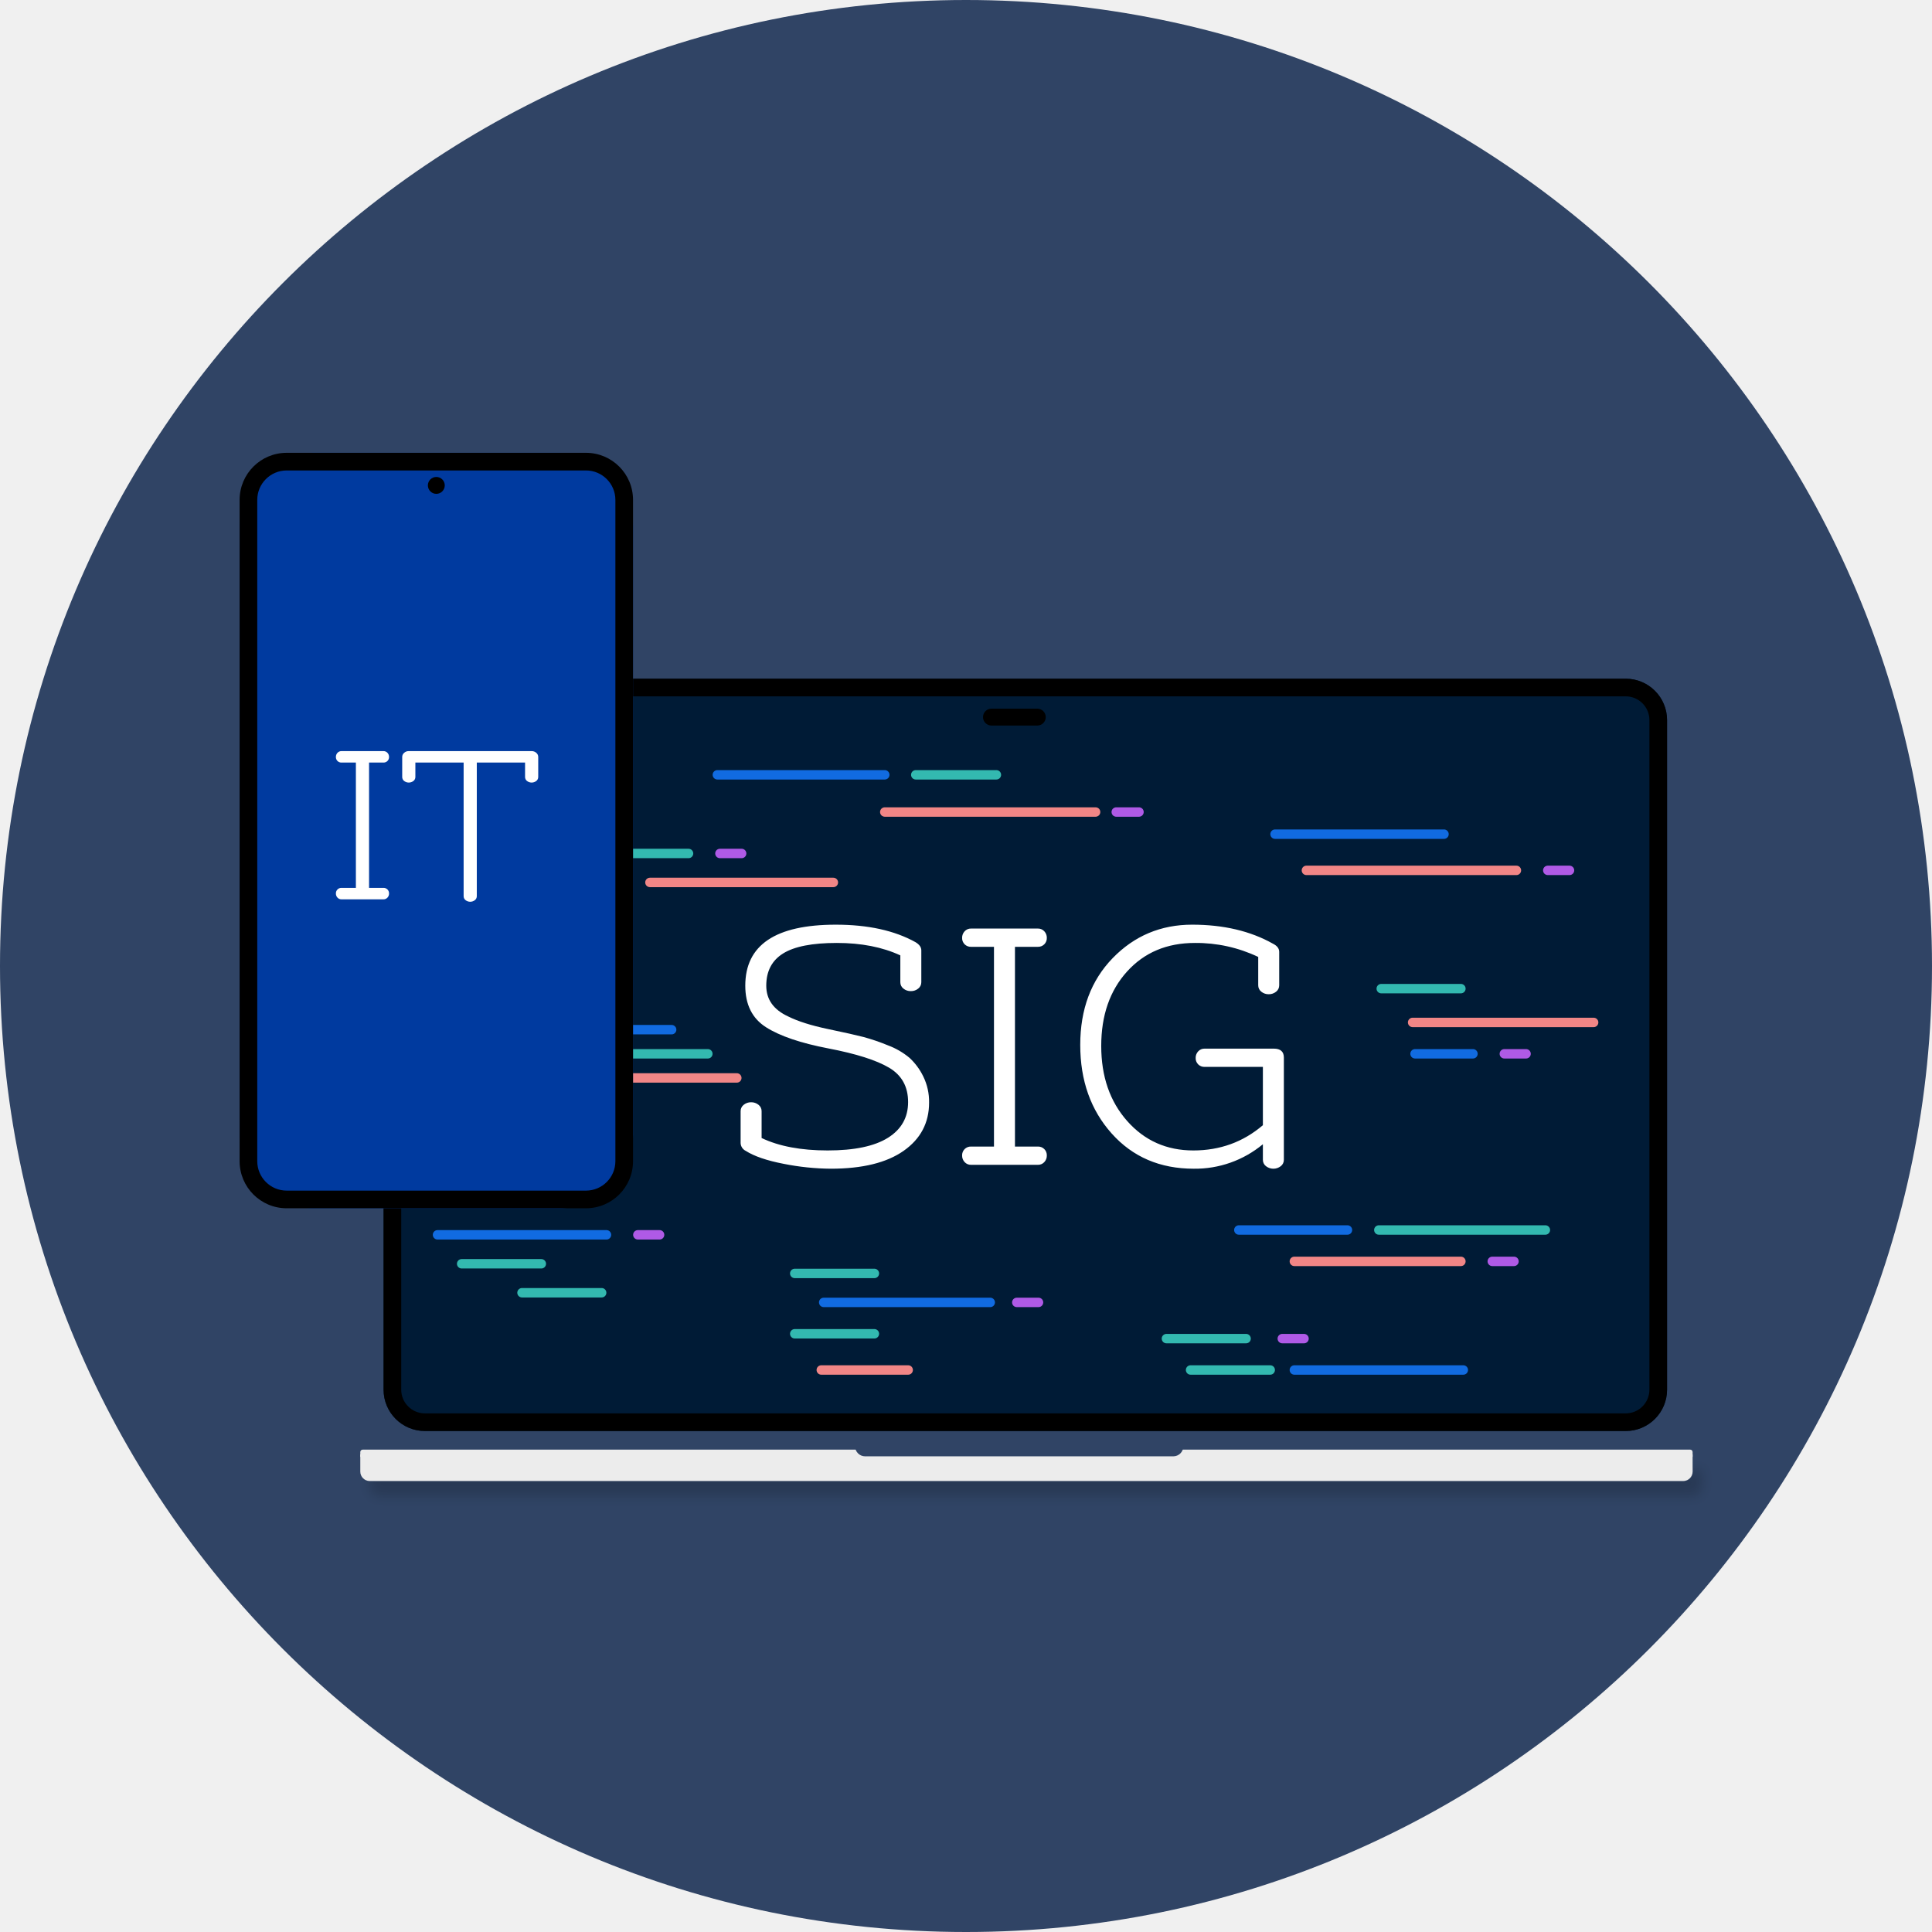
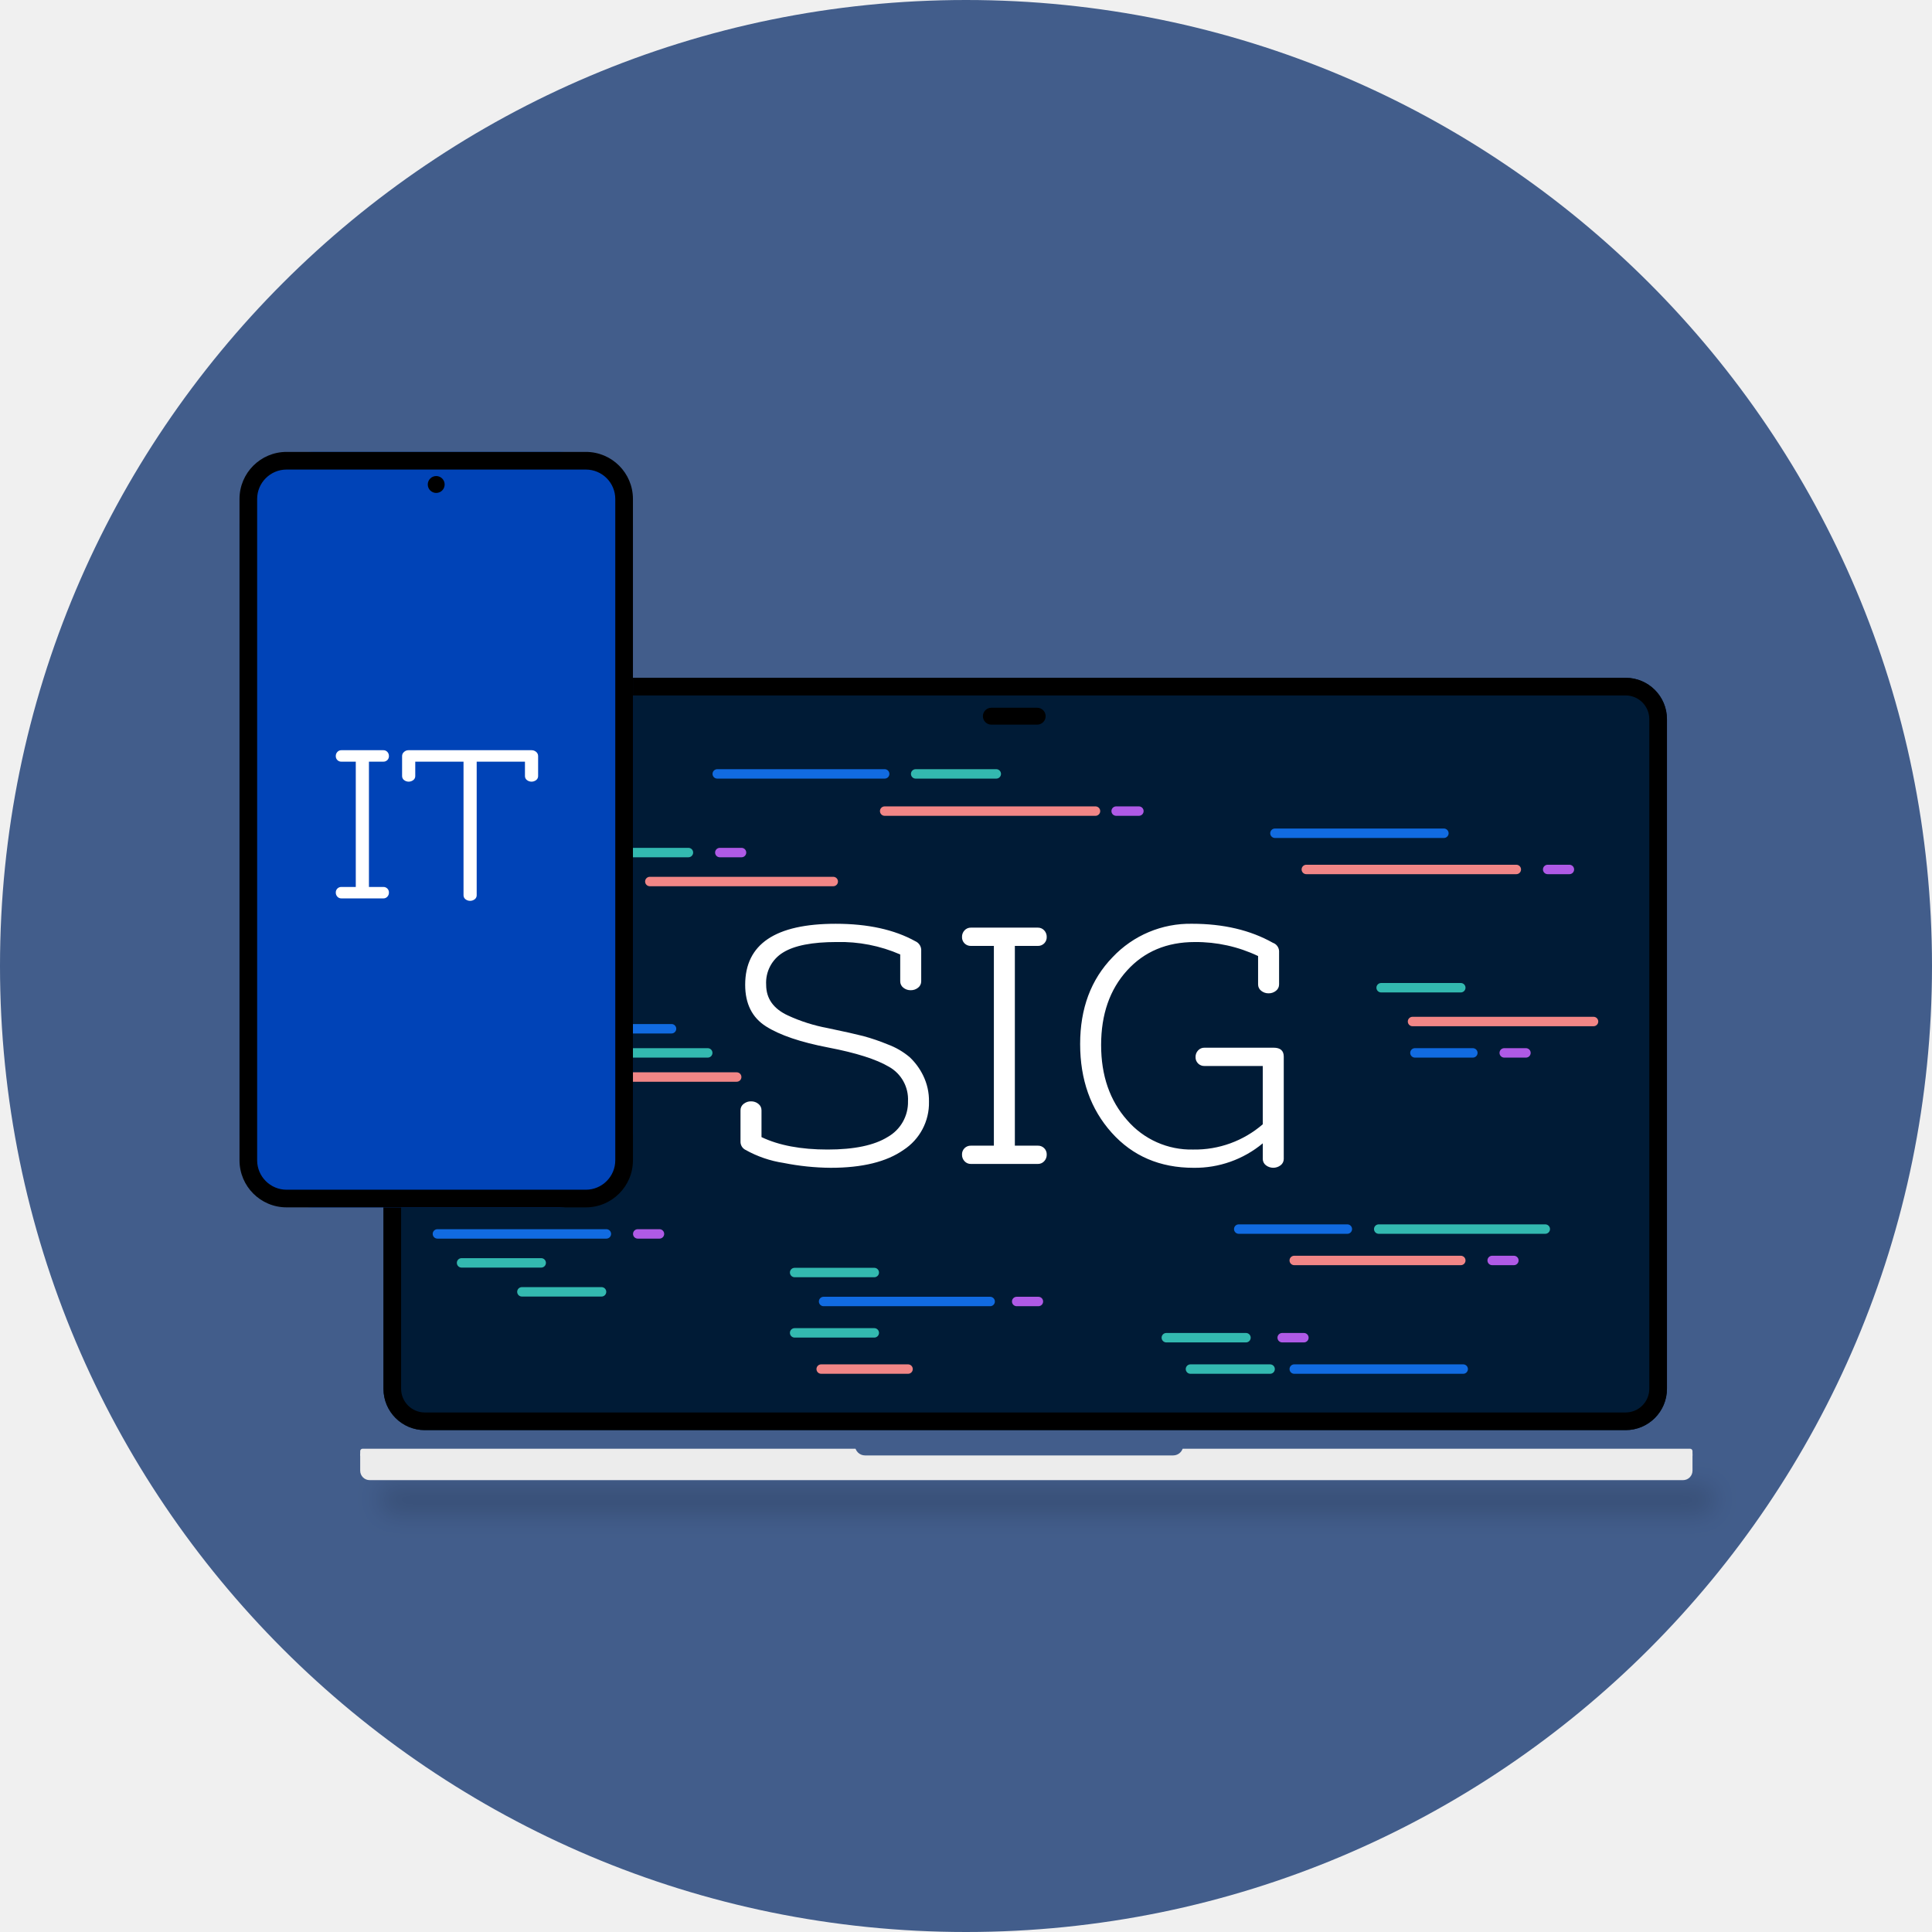
- <svg xmlns="http://www.w3.org/2000/svg" width="1024" height="1024" viewBox="0 0 1024 1024">
+ <svg xmlns="http://www.w3.org/2000/svg" width="467" height="467" viewBox="0 0 467 467">
  <defs>
    <clipPath id="clip-path">
-       <circle id="Ellipse_2" data-name="Ellipse 2" cx="512" cy="512" r="512" transform="translate(0)" fill="#304465" />
+       <rect id="Rectangle_521" data-name="Rectangle 521" width="467" height="467" />
    </clipPath>
-     <filter id="base_bottom" x="186.963" y="769.892" width="724.15" height="32.072" filterUnits="userSpaceOnUse">
+     <clipPath id="clip-path-2">
+       <circle id="Ellipse_2" data-name="Ellipse 2" cx="233.5" cy="233.5" r="233.5" fill="#304465" />
+     </clipPath>
+     <filter id="base_bottom" x="83.063" y="350.35" width="340.043" height="24.418" filterUnits="userSpaceOnUse">
      <feOffset dx="5" dy="8" input="SourceAlpha" />
      <feGaussianBlur stdDeviation="3" result="blur" />
      <feFlood flood-opacity="0.161" />
      <feComposite operator="in" in2="blur" />
      <feComposite in="SourceGraphic" />
    </filter>
-     <clipPath id="clip-ITSIG_Blue_Logo_Circle_no_text_">
-       <rect width="1024" height="1024" />
-     </clipPath>
  </defs>
-   <g id="ITSIG_Blue_Logo_Circle_no_text_" data-name="ITSIG Blue Logo Circle (no text) " clip-path="url(#clip-ITSIG_Blue_Logo_Circle_no_text_)">
-     <rect width="1024" height="1024" fill="rgba(236,236,236,0)" />
-     <g id="Mask_Group_1" data-name="Mask Group 1" clip-path="url(#clip-path)">
-       <rect id="Rectangle_11" data-name="Rectangle 11" width="1024" height="1024" fill="#304465" />
-     </g>
-     <g id="Eveything" transform="translate(50.436 240.365)">
-       <g id="Group_7" data-name="Group 7" transform="translate(76.564 -0.365)">
-         <g id="laptop" transform="translate(63.963 119.727)">
-           <g id="Group_14" data-name="Group 14" transform="translate(0 408.606)">
-             <path id="base_top" data-name="base top" d="M1.279,0H704.871a1.279,1.279,0,0,1,1.279,1.279V3.838H0V1.279A1.279,1.279,0,0,1,1.279,0Z" fill="#ececec" />
-             <g transform="matrix(1, 0, 0, 1, -190.96, -768.33)" filter="url(#base_bottom)">
-               <path id="base_bottom-2" data-name="base bottom" d="M0,0H706.15a0,0,0,0,1,0,0V9.072a5,5,0,0,1-5,5H5a5,5,0,0,1-5-5V0A0,0,0,0,1,0,0Z" transform="translate(190.96 770.89)" fill="#ececec" />
+   <g id="itsig-icon" clip-path="url(#clip-path)">
+     <g id="ITSIG_Light_Blue_Logo_Circle_no_text_" data-name="ITSIG Light Blue Logo Circle (no text) " clip-path="url(#clip-path)">
+       <rect id="Rectangle_520" data-name="Rectangle 520" width="467" height="467" fill="rgba(236,236,236,0)" />
+       <g id="Mask_Group_1" data-name="Mask Group 1" clip-path="url(#clip-path-2)">
+         <rect id="Rectangle_11" data-name="Rectangle 11" width="467" height="467" fill="#425d8b" />
+       </g>
+       <g id="Eveything" transform="translate(57.893 109.234)">
+         <g id="Group_7" data-name="Group 7">
+           <g id="laptop" transform="translate(29.171 54.602)">
+             <g id="Group_14" data-name="Group 14" transform="translate(0 186.347)">
+               <path id="base_top" data-name="base top" d="M.583,0H321.46a.583.583,0,0,1,.583.583V1.75H0V.583A.583.583,0,0,1,.583,0Z" fill="#ececec" />
+               <g transform="matrix(1, 0, 0, 1, -87.06, -350.18)" filter="url(#base_bottom)">
+                 <path id="base_bottom-2" data-name="base bottom" d="M0,0H322.043V4.137a2.28,2.28,0,0,1-2.28,2.28H2.28A2.28,2.28,0,0,1,0,4.137Z" transform="translate(87.06 351.35)" fill="#ececec" />
+               </g>
+             </g>
+             <path id="screen" d="M9.992,0h290.26a9.992,9.992,0,0,1,9.992,9.992V171.858a9.992,9.992,0,0,1-9.992,9.992H9.992A9.992,9.992,0,0,1,0,171.858V9.992A9.992,9.992,0,0,1,9.992,0Z" transform="translate(5.627)" fill="#001b36" />
+             <path id="screen_-_Outline" data-name="screen - Outline" d="M9.992,4.265A5.733,5.733,0,0,0,4.265,9.992V171.858a5.733,5.733,0,0,0,5.726,5.726h290.26a5.733,5.733,0,0,0,5.726-5.726V9.992a5.733,5.733,0,0,0-5.726-5.726H9.992M9.992,0h290.26a9.992,9.992,0,0,1,9.992,9.992V171.858a9.992,9.992,0,0,1-9.992,9.992H9.992A9.992,9.992,0,0,1,0,171.858V9.992A9.992,9.992,0,0,1,9.992,0Z" transform="translate(5.627)" />
+             <path id="Path_3" data-name="Path 3" d="M-108.351-54.413v6.481q6.294,3.006,15.968,3.006t14.559-3.053A9.644,9.644,0,0,0-72.94-56.62a9.008,9.008,0,0,0-4.6-8.311q-4.6-2.724-14.653-4.652T-107.272-74.7q-5.025-3.192-5.025-10.051,0-14.747,21.886-14.747,11.647,0,19.256,4.227A2.378,2.378,0,0,1-69.747-93.3v7.7a1.912,1.912,0,0,1-.752,1.551,2.742,2.742,0,0,1-1.785.611,2.742,2.742,0,0,1-1.785-.611A1.912,1.912,0,0,1-74.82-85.6v-6.481a36.221,36.221,0,0,0-15.358-3.006q-8.877,0-12.962,2.536a8.537,8.537,0,0,0-4.086,7.8q0,4.978,5.26,7.42a40.649,40.649,0,0,0,9.628,3.053q6.059,1.268,8.594,1.925a49.37,49.37,0,0,1,5.918,2.019,17.782,17.782,0,0,1,5.26,3.053,15.158,15.158,0,0,1,3.288,4.462,13.8,13.8,0,0,1,1.409,6.339,13.531,13.531,0,0,1-6.152,11.647q-6.152,4.321-17.612,4.321A60.412,60.412,0,0,1-103-41.687a27.132,27.132,0,0,1-9.205-3.147,2.186,2.186,0,0,1-1.221-1.878v-7.7a1.912,1.912,0,0,1,.752-1.551,2.742,2.742,0,0,1,1.785-.611,2.742,2.742,0,0,1,1.785.611A1.912,1.912,0,0,1-108.351-54.413Zm56.169,8.547V-94.145h-5.542a2.1,2.1,0,0,1-1.551-.611,2.1,2.1,0,0,1-.611-1.551,2.262,2.262,0,0,1,.612-1.6,2.023,2.023,0,0,1,1.551-.658h16.155a2.023,2.023,0,0,1,1.55.658,2.262,2.262,0,0,1,.611,1.6,2.1,2.1,0,0,1-.611,1.551,2.1,2.1,0,0,1-1.551.611H-47.11v48.281h5.542a2.089,2.089,0,0,1,1.55.611,2.089,2.089,0,0,1,.611,1.55,2.262,2.262,0,0,1-.611,1.6,2.023,2.023,0,0,1-1.551.658H-57.725a2.023,2.023,0,0,1-1.551-.658,2.262,2.262,0,0,1-.611-1.6,2.089,2.089,0,0,1,.611-1.55,2.089,2.089,0,0,1,1.55-.61Zm65,3.192v-3.756A25.635,25.635,0,0,1-3.9-40.511q-12.211,0-19.819-8.5T-31.33-70.428q0-12.915,7.844-20.993A25.745,25.745,0,0,1-4.279-99.5q11.365,0,19.537,4.6a2.243,2.243,0,0,1,1.5,1.972v8.078a1.912,1.912,0,0,1-.752,1.551,2.742,2.742,0,0,1-1.785.611,2.742,2.742,0,0,1-1.785-.611,1.912,1.912,0,0,1-.752-1.551V-91.7A34.917,34.917,0,0,0-3.62-95.083q-10.144,0-16.391,6.9t-6.248,17.987q0,11.082,6.294,18.175A20.41,20.41,0,0,0-4-44.925a25.048,25.048,0,0,0,16.813-6.105v-14.09H-1.273a2.1,2.1,0,0,1-1.551-.611,2.1,2.1,0,0,1-.611-1.551,2.262,2.262,0,0,1,.611-1.6,2.023,2.023,0,0,1,1.551-.658H15.446q2.442,0,2.442,2.16v24.7a1.912,1.912,0,0,1-.752,1.551,2.914,2.914,0,0,1-3.569,0,1.912,1.912,0,0,1-.752-1.551Z" transform="translate(205.356 158.955)" fill="#fff" />
+             <g id="the_thing_to_life_the_screen" data-name="the thing to life the screen" transform="translate(119.599 185.537)">
+               <path id="Rectangle_6" data-name="Rectangle 6" d="M0,0H79.344a2.428,2.428,0,0,1-2.428,2.428H2.428A2.428,2.428,0,0,1,0,0Z" transform="translate(0 0)" fill="#425d8b" />
+             </g>
+             <rect id="Rectangle_10" data-name="Rectangle 10" width="15.169" height="4.084" rx="2.042" transform="translate(150.52 7.239)" />
+           </g>
+           <g id="Code_Lines" data-name="Code Lines" transform="translate(46.7 76.693)">
+             <g id="Code_Lines_9" data-name="Code Lines 9" transform="translate(41.422 19.013)">
+               <g id="Colour_3" data-name="Colour 3">
+                 <path id="Line_14" data-name="Line 14" d="M17.893-.22H-1.36A1.14,1.14,0,0,1-2.5-1.36,1.14,1.14,0,0,1-1.36-2.5H17.893a1.14,1.14,0,0,1,1.14,1.14A1.14,1.14,0,0,1,17.893-.22Z" transform="translate(2.5 2.5)" fill="#33b9b0" />
+               </g>
+               <g id="Colour_4" data-name="Colour 4" transform="translate(9.918 7.001)">
+                 <path id="Line_13" data-name="Line 13" d="M42.98-.22H-1.36A1.14,1.14,0,0,1-2.5-1.36,1.14,1.14,0,0,1-1.36-2.5H42.98a1.14,1.14,0,0,1,1.14,1.14A1.14,1.14,0,0,1,42.98-.22Z" transform="translate(2.5 2.5)" fill="#f18686" />
+               </g>
+               <g id="Colour_2" data-name="Colour 2" transform="translate(26.837)">
+                 <path id="Line_15" data-name="Line 15" d="M3.891-.22H-1.36A1.14,1.14,0,0,1-2.5-1.36,1.14,1.14,0,0,1-1.36-2.5H3.891a1.14,1.14,0,0,1,1.14,1.14A1.14,1.14,0,0,1,3.891-.22Z" transform="translate(2.5 2.5)" fill="#af5ae6" />
+               </g>
+             </g>
+             <g id="Code_Lines_8" data-name="Code Lines 8" transform="translate(67.641)">
+               <g id="Colour_4-2" data-name="Colour 4" transform="translate(40.467 8.992)">
+                 <path id="Line_13-2" data-name="Line 13" d="M49.6-.22H-1.36A1.14,1.14,0,0,1-2.5-1.36,1.14,1.14,0,0,1-1.36-2.5H49.6a1.14,1.14,0,0,1,1.14,1.14A1.14,1.14,0,0,1,49.6-.22Z" transform="translate(2.5 2.5)" fill="#f18686" />
+               </g>
+               <g id="Colour_3-2" data-name="Colour 3" transform="translate(47.961)">
+                 <path id="Line_14-2" data-name="Line 14" d="M18.124-.22H-1.36A1.14,1.14,0,0,1-2.5-1.36,1.14,1.14,0,0,1-1.36-2.5H18.124a1.14,1.14,0,0,1,1.14,1.14A1.14,1.14,0,0,1,18.124-.22Z" transform="translate(2.5 2.5)" fill="#33b9b0" />
+               </g>
+               <g id="Colour_2-2" data-name="Colour 2" transform="translate(96.42 8.992)">
+                 <path id="Line_15-2" data-name="Line 15" d="M4.136-.22h-5.5A1.14,1.14,0,0,1-2.5-1.36,1.14,1.14,0,0,1-1.36-2.5h5.5a1.14,1.14,0,0,1,1.14,1.14A1.14,1.14,0,0,1,4.136-.22Z" transform="translate(2.5 2.5)" fill="#af5ae6" />
+               </g>
+               <g id="Colour_1" data-name="Colour 1">
+                 <path id="Line_13-3" data-name="Line 13" d="M39.107-.22H-1.36A1.14,1.14,0,0,1-2.5-1.36,1.14,1.14,0,0,1-1.36-2.5H39.107a1.14,1.14,0,0,1,1.14,1.14A1.14,1.14,0,0,1,39.107-.22Z" transform="translate(2.5 2.5)" fill="#116be1" />
+               </g>
+             </g>
+             <g id="Code_Lines_7" data-name="Code Lines 7" transform="translate(202.444 14.346)">
+               <g id="Colour_4-3" data-name="Colour 4" transform="translate(7.584 8.751)">
+                 <path id="Line_13-4" data-name="Line 13" d="M49.4-.22H-1.36A1.14,1.14,0,0,1-2.5-1.36,1.14,1.14,0,0,1-1.36-2.5H49.4a1.14,1.14,0,0,1,1.14,1.14A1.14,1.14,0,0,1,49.4-.22Z" transform="translate(2.5 2.5)" fill="#f18686" />
+               </g>
+               <g id="Colour_2-3" data-name="Colour 2" transform="translate(65.925 8.751)">
+                 <path id="Line_15-3" data-name="Line 15" d="M3.891-.22H-1.36A1.14,1.14,0,0,1-2.5-1.36,1.14,1.14,0,0,1-1.36-2.5H3.891a1.14,1.14,0,0,1,1.14,1.14A1.14,1.14,0,0,1,3.891-.22Z" transform="translate(2.5 2.5)" fill="#af5ae6" />
+               </g>
+               <g id="Colour_1-2" data-name="Colour 1">
+                 <path id="Line_13-5" data-name="Line 13" d="M39.479-.22H-1.36A1.14,1.14,0,0,1-2.5-1.36,1.14,1.14,0,0,1-1.36-2.5H39.479a1.14,1.14,0,0,1,1.14,1.14A1.14,1.14,0,0,1,39.479-.22Z" transform="translate(2.5 2.5)" fill="#116be1" />
+               </g>
+             </g>
+             <g id="Code_Lines_6" data-name="Code Lines 6" transform="translate(228.114 51.684)">
+               <g id="Colour_3-3" data-name="Colour 3">
+                 <path id="Line_14-3" data-name="Line 14" d="M17.893-.22H-1.36A1.14,1.14,0,0,1-2.5-1.36,1.14,1.14,0,0,1-1.36-2.5H17.893a1.14,1.14,0,0,1,1.14,1.14A1.14,1.14,0,0,1,17.893-.22Z" transform="translate(2.5 2.5)" fill="#33b9b0" />
+               </g>
+               <g id="Colour_4-4" data-name="Colour 4" transform="translate(7.584 8.168)">
+                 <path id="Line_13-6" data-name="Line 13" d="M42.4-.22H-1.36A1.14,1.14,0,0,1-2.5-1.36,1.14,1.14,0,0,1-1.36-2.5H42.4a1.14,1.14,0,0,1,1.14,1.14A1.14,1.14,0,0,1,42.4-.22Z" transform="translate(2.5 2.5)" fill="#f18686" />
+               </g>
+               <g id="Colour_2-4" data-name="Colour 2" transform="translate(29.754 15.752)">
+                 <path id="Line_15-4" data-name="Line 15" d="M3.891-.22H-1.36A1.14,1.14,0,0,1-2.5-1.36,1.14,1.14,0,0,1-1.36-2.5H3.891a1.14,1.14,0,0,1,1.14,1.14A1.14,1.14,0,0,1,3.891-.22Z" transform="translate(2.5 2.5)" fill="#af5ae6" />
+               </g>
+               <g id="Colour_1-3" data-name="Colour 1" transform="translate(8.168 15.752)">
+                 <path id="Line_13-7" data-name="Line 13" d="M12.642-.22h-14A1.14,1.14,0,0,1-2.5-1.36,1.14,1.14,0,0,1-1.36-2.5h14a1.14,1.14,0,0,1,1.14,1.14A1.14,1.14,0,0,1,12.642-.22Z" transform="translate(2.5 2.5)" fill="#116be1" />
+               </g>
+             </g>
+             <g id="Code_Lines_5" data-name="Code Lines 5" transform="translate(193.692 110.025)">
+               <g id="Colour_4-5" data-name="Colour 4" transform="translate(13.418 7.584)">
+                 <path id="Line_13-8" data-name="Line 13" d="M38.9-.22H-1.36A1.14,1.14,0,0,1-2.5-1.36,1.14,1.14,0,0,1-1.36-2.5H38.9a1.14,1.14,0,0,1,1.14,1.14A1.14,1.14,0,0,1,38.9-.22Z" transform="translate(2.5 2.5)" fill="#f18686" />
+               </g>
+               <g id="Colour_3-4" data-name="Colour 3" transform="translate(33.838)">
+                 <path id="Line_14-4" data-name="Line 14" d="M38.9-.22H-1.36A1.14,1.14,0,0,1-2.5-1.36,1.14,1.14,0,0,1-1.36-2.5H38.9a1.14,1.14,0,0,1,1.14,1.14A1.14,1.14,0,0,1,38.9-.22Z" transform="translate(2.5 2.5)" fill="#33b9b0" />
+               </g>
+               <g id="Colour_1-4" data-name="Colour 1">
+                 <path id="Line_13-9" data-name="Line 13" d="M24.894-.22H-1.36A1.14,1.14,0,0,1-2.5-1.36,1.14,1.14,0,0,1-1.36-2.5H24.894a1.14,1.14,0,0,1,1.14,1.14A1.14,1.14,0,0,1,24.894-.22Z" transform="translate(2.5 2.5)" fill="#116be1" />
+               </g>
+               <g id="Colour_2-5" data-name="Colour 2" transform="translate(61.258 7.584)">
+                 <path id="Line_15-5" data-name="Line 15" d="M3.891-.22H-1.36A1.14,1.14,0,0,1-2.5-1.36,1.14,1.14,0,0,1-1.36-2.5H3.891a1.14,1.14,0,0,1,1.14,1.14A1.14,1.14,0,0,1,3.891-.22Z" transform="translate(2.5 2.5)" fill="#af5ae6" />
+               </g>
+             </g>
+             <g id="Code_Lines_4" data-name="Code Lines 4" transform="translate(176.19 136.279)">
+               <g id="Colour_3-5" data-name="Colour 3">
+                 <path id="Line_14-5" data-name="Line 14" d="M17.893-.22H-1.36A1.14,1.14,0,0,1-2.5-1.36,1.14,1.14,0,0,1-1.36-2.5H17.893a1.14,1.14,0,0,1,1.14,1.14A1.14,1.14,0,0,1,17.893-.22Z" transform="translate(2.5 2.5)" fill="#33b9b0" />
+               </g>
+               <g id="Colour_2-6" data-name="Colour 2" transform="translate(28.004)">
+                 <path id="Line_15-6" data-name="Line 15" d="M3.891-.22H-1.36A1.14,1.14,0,0,1-2.5-1.36,1.14,1.14,0,0,1-1.36-2.5H3.891a1.14,1.14,0,0,1,1.14,1.14A1.14,1.14,0,0,1,3.891-.22Z" transform="translate(2.5 2.5)" fill="#af5ae6" />
+               </g>
+               <g id="Colour_3-6" data-name="Colour 3" transform="translate(5.834 7.584)">
+                 <path id="Line_14-6" data-name="Line 14" d="M17.893-.22H-1.36A1.14,1.14,0,0,1-2.5-1.36,1.14,1.14,0,0,1-1.36-2.5H17.893a1.14,1.14,0,0,1,1.14,1.14A1.14,1.14,0,0,1,17.893-.22Z" transform="translate(2.5 2.5)" fill="#33b9b0" />
+               </g>
+               <g id="Colour_1-5" data-name="Colour 1" transform="translate(30.921 7.584)">
+                 <path id="Line_13-10" data-name="Line 13" d="M39.479-.22H-1.36A1.14,1.14,0,0,1-2.5-1.36,1.14,1.14,0,0,1-1.36-2.5H39.479a1.14,1.14,0,0,1,1.14,1.14A1.14,1.14,0,0,1,39.479-.22Z" transform="translate(2.5 2.5)" fill="#116be1" />
+               </g>
+             </g>
+             <g id="Code_Lines_3" data-name="Code Lines 3" transform="translate(86.345 120.527)">
+               <g id="Colour_3-7" data-name="Colour 3">
+                 <path id="Line_14-7" data-name="Line 14" d="M17.893-.22H-1.36A1.14,1.14,0,0,1-2.5-1.36,1.14,1.14,0,0,1-1.36-2.5H17.893a1.14,1.14,0,0,1,1.14,1.14A1.14,1.14,0,0,1,17.893-.22Z" transform="translate(2.5 2.5)" fill="#33b9b0" />
+               </g>
+               <g id="Colour_1-6" data-name="Colour 1" transform="translate(7.001 7.001)">
+                 <path id="Line_13-11" data-name="Line 13" d="M38.9-.22H-1.36A1.14,1.14,0,0,1-2.5-1.36,1.14,1.14,0,0,1-1.36-2.5H38.9a1.14,1.14,0,0,1,1.14,1.14A1.14,1.14,0,0,1,38.9-.22Z" transform="translate(2.5 2.5)" fill="#116be1" />
+               </g>
+               <g id="Colour_2-7" data-name="Colour 2" transform="translate(53.674 7.001)">
+                 <path id="Line_15-7" data-name="Line 15" d="M3.891-.22H-1.36A1.14,1.14,0,0,1-2.5-1.36,1.14,1.14,0,0,1-1.36-2.5H3.891a1.14,1.14,0,0,1,1.14,1.14A1.14,1.14,0,0,1,3.891-.22Z" transform="translate(2.5 2.5)" fill="#af5ae6" />
+               </g>
+               <g id="Colour_3-8" data-name="Colour 3" transform="translate(0 14.585)">
+                 <path id="Line_14-8" data-name="Line 14" d="M17.893-.22H-1.36A1.14,1.14,0,0,1-2.5-1.36,1.14,1.14,0,0,1-1.36-2.5H17.893a1.14,1.14,0,0,1,1.14,1.14A1.14,1.14,0,0,1,17.893-.22Z" transform="translate(2.5 2.5)" fill="#33b9b0" />
+               </g>
+               <g id="Colour_4-6" data-name="Colour 4" transform="translate(6.418 23.336)">
+                 <path id="Line_13-12" data-name="Line 13" d="M19.643-.22h-21A1.14,1.14,0,0,1-2.5-1.36,1.14,1.14,0,0,1-1.36-2.5h21a1.14,1.14,0,0,1,1.14,1.14A1.14,1.14,0,0,1,19.643-.22Z" transform="translate(2.5 2.5)" fill="#f18686" />
+               </g>
+             </g>
+             <g id="Code_Lines_2" data-name="Code Lines 2" transform="translate(0 111.192)">
+               <g id="Colour_1-7" data-name="Colour 1">
+                 <path id="Line_13-13" data-name="Line 13" d="M39.479-.22H-1.36A1.14,1.14,0,0,1-2.5-1.36,1.14,1.14,0,0,1-1.36-2.5H39.479a1.14,1.14,0,0,1,1.14,1.14A1.14,1.14,0,0,1,39.479-.22Z" transform="translate(2.5 2.5)" fill="#116be1" />
+               </g>
+               <g id="Colour_3-9" data-name="Colour 3" transform="translate(5.834 7.001)">
+                 <path id="Line_14-9" data-name="Line 14" d="M17.893-.22H-1.36A1.14,1.14,0,0,1-2.5-1.36,1.14,1.14,0,0,1-1.36-2.5H17.893a1.14,1.14,0,0,1,1.14,1.14A1.14,1.14,0,0,1,17.893-.22Z" transform="translate(2.5 2.5)" fill="#33b9b0" />
+               </g>
+               <g id="Colour_2-8" data-name="Colour 2" transform="translate(48.423)">
+                 <path id="Line_15-8" data-name="Line 15" d="M3.891-.22H-1.36A1.14,1.14,0,0,1-2.5-1.36,1.14,1.14,0,0,1-1.36-2.5H3.891a1.14,1.14,0,0,1,1.14,1.14A1.14,1.14,0,0,1,3.891-.22Z" transform="translate(2.5 2.5)" fill="#af5ae6" />
+               </g>
+               <g id="Colour_3-10" data-name="Colour 3" transform="translate(20.419 14.002)">
+                 <path id="Line_14-10" data-name="Line 14" d="M17.893-.22H-1.36A1.14,1.14,0,0,1-2.5-1.36,1.14,1.14,0,0,1-1.36-2.5H17.893a1.14,1.14,0,0,1,1.14,1.14A1.14,1.14,0,0,1,17.893-.22Z" transform="translate(2.5 2.5)" fill="#33b9b0" />
+               </g>
+             </g>
+             <g id="Code_Lines_1" data-name="Code Lines 1" transform="translate(15.752 61.602)">
+               <g id="Colour_1-8" data-name="Colour 1">
+                 <path id="Line_13-14" data-name="Line 13" d="M39.479-.22H-1.36A1.14,1.14,0,0,1-2.5-1.36,1.14,1.14,0,0,1-1.36-2.5H39.479a1.14,1.14,0,0,1,1.14,1.14A1.14,1.14,0,0,1,39.479-.22Z" transform="translate(2.5 2.5)" fill="#116be1" />
+               </g>
+               <g id="Colour_2-9" data-name="Colour 2" transform="translate(8.168 5.834)">
+                 <path id="Line_15-9" data-name="Line 15" d="M11.475-.22H-1.36A1.14,1.14,0,0,1-2.5-1.36,1.14,1.14,0,0,1-1.36-2.5H11.475a1.14,1.14,0,0,1,1.14,1.14A1.14,1.14,0,0,1,11.475-.22Z" transform="translate(2.5 2.5)" fill="#af5ae6" />
+               </g>
+               <g id="Colour_4-7" data-name="Colour 4" transform="translate(15.169 11.668)">
+                 <path id="Line_13-15" data-name="Line 13" d="M40.062-.22H-1.36A1.14,1.14,0,0,1-2.5-1.36,1.14,1.14,0,0,1-1.36-2.5H40.062A1.14,1.14,0,0,1,41.2-1.36,1.14,1.14,0,0,1,40.062-.22Z" transform="translate(2.5 2.5)" fill="#f18686" />
+               </g>
+               <g id="Colour_3-11" data-name="Colour 3" transform="translate(28.004 5.834)">
+                 <path id="Line_14-11" data-name="Line 14" d="M20.227-.22H-1.36A1.14,1.14,0,0,1-2.5-1.36,1.14,1.14,0,0,1-1.36-2.5H20.227a1.14,1.14,0,0,1,1.14,1.14A1.14,1.14,0,0,1,20.227-.22Z" transform="translate(2.5 2.5)" fill="#33b9b0" />
+               </g>
            </g>
          </g>
-           <path id="screen" d="M21.909,0H658.368a21.909,21.909,0,0,1,21.909,21.909V376.836a21.909,21.909,0,0,1-21.909,21.909H21.909A21.909,21.909,0,0,1,0,376.836V21.909A21.909,21.909,0,0,1,21.909,0Z" transform="translate(12.338 0)" fill="#001b36" />
-           <path id="screen_-_Outline" data-name="screen - Outline" d="M21.909,9.353A12.57,12.57,0,0,0,9.353,21.909V376.836a12.57,12.57,0,0,0,12.556,12.556H658.367a12.571,12.571,0,0,0,12.556-12.556V21.909A12.57,12.57,0,0,0,658.367,9.353H21.909m0-9.353H658.367a21.909,21.909,0,0,1,21.909,21.909V376.836a21.909,21.909,0,0,1-21.909,21.909H21.909A21.909,21.909,0,0,1,0,376.836V21.909A21.909,21.909,0,0,1,21.909,0Z" transform="translate(12.338 0)" />
-           <path id="Path_3" data-name="Path 3" d="M-102.3-.637V13.574q13.8,6.591,35.013,6.591t31.924-6.694q10.71-6.694,10.71-18.948T-34.748-23.7q-10.092-5.973-32.13-10.2T-99.934-45.124q-11.019-7-11.019-22.038,0-32.336,47.989-32.336,25.539,0,42.222,9.268,3.089,1.854,3.089,4.325v16.889a4.193,4.193,0,0,1-1.648,3.4,6.013,6.013,0,0,1-3.913,1.339,6.013,6.013,0,0,1-3.913-1.339,4.193,4.193,0,0,1-1.648-3.4V-83.227q-14.211-6.591-33.675-6.591t-28.423,5.561q-8.959,5.561-8.959,17.095,0,10.916,11.534,16.271,7.826,3.913,21.111,6.694t18.845,4.222a108.252,108.252,0,0,1,12.976,4.428,38.99,38.99,0,0,1,11.534,6.694,33.237,33.237,0,0,1,7.209,9.783,30.251,30.251,0,0,1,3.089,13.9q0,16.065-13.49,25.539t-38.618,9.474a132.466,132.466,0,0,1-24.921-2.575q-13.387-2.575-20.184-6.9a4.793,4.793,0,0,1-2.677-4.119V-.637a4.193,4.193,0,0,1,1.648-3.4,6.013,6.013,0,0,1,3.913-1.339,6.013,6.013,0,0,1,3.913,1.339A4.193,4.193,0,0,1-102.3-.637ZM20.862,18.105V-87.758H8.71a4.6,4.6,0,0,1-3.4-1.339,4.6,4.6,0,0,1-1.339-3.4A4.959,4.959,0,0,1,5.312-96a4.436,4.436,0,0,1,3.4-1.442H44.135A4.436,4.436,0,0,1,47.534-96a4.959,4.959,0,0,1,1.339,3.5,4.6,4.6,0,0,1-1.339,3.4,4.6,4.6,0,0,1-3.4,1.339H31.984V18.105H44.135a4.58,4.58,0,0,1,4.737,4.737,4.959,4.959,0,0,1-1.339,3.5,4.436,4.436,0,0,1-3.4,1.442H8.71a4.436,4.436,0,0,1-3.4-1.442,4.959,4.959,0,0,1-1.339-3.5A4.58,4.58,0,0,1,8.71,18.105Zm142.525,7V16.87a56.21,56.21,0,0,1-36.661,12.976q-26.775,0-43.458-18.639T66.585-35.753q0-28.32,17.2-46.032T125.9-99.5q24.921,0,42.84,10.092,3.3,1.648,3.3,4.325v17.713a4.193,4.193,0,0,1-1.648,3.4,6.013,6.013,0,0,1-3.913,1.339,6.013,6.013,0,0,1-3.913-1.339,4.193,4.193,0,0,1-1.648-3.4V-82.4a76.562,76.562,0,0,0-33.572-7.415q-22.244,0-35.94,15.138t-13.7,39.441q0,24.3,13.8,39.853t35.013,15.55q21.214,0,36.867-13.387V-24.116H132.492a4.6,4.6,0,0,1-3.4-1.339,4.6,4.6,0,0,1-1.339-3.4,4.959,4.959,0,0,1,1.339-3.5,4.436,4.436,0,0,1,3.4-1.442h36.661q5.355,0,5.355,4.737V25.108a4.193,4.193,0,0,1-1.648,3.4,6.389,6.389,0,0,1-7.826,0A4.193,4.193,0,0,1,163.386,25.108Z" transform="translate(315.004 229.868)" fill="#fff" />
-           <g id="the_thing_to_life_the_screen" data-name="the thing to life the screen" transform="translate(262.248 406.831)">
-             <path id="Rectangle_6" data-name="Rectangle 6" d="M0,0H173.979a0,0,0,0,1,0,0V0a5.325,5.325,0,0,1-5.325,5.325H5.325A5.325,5.325,0,0,1,0,0V0A0,0,0,0,1,0,0Z" transform="translate(0 0)" fill="#304465" />
-           </g>
-           <rect id="Rectangle_10" data-name="Rectangle 10" width="33.261" height="8.955" rx="4.477" transform="translate(330.049 15.874)" />
-         </g>
-         <g id="Code_Lines" data-name="Code Lines" transform="translate(104.899 170.666)">
-           <g id="Code_Lines_9" data-name="Code Lines 9" transform="translate(90.827 41.691)">
-             <g id="Colour_3" data-name="Colour 3" transform="translate(0 0)">
-               <line id="Line_14" data-name="Line 14" x2="42.216" fill="none" stroke="#33b9b0" stroke-linecap="round" stroke-width="5" />
+           <g id="Fone" transform="translate(0 182.608) rotate(-90)">
+             <path id="Screen-2" data-name="Screen" d="M17.786,0H164.822a17.786,17.786,0,0,1,17.786,17.786V77.31A17.786,17.786,0,0,1,164.822,95.1H17.786A17.786,17.786,0,0,1,0,77.31V17.786A17.786,17.786,0,0,1,17.786,0Z" fill="#0043b7" />
+             <path id="Screen_-_Outline-2" data-name="Screen - Outline" d="M11.374,4.265a7.117,7.117,0,0,0-7.109,7.109V83.722a7.117,7.117,0,0,0,7.109,7.109H171.233a7.117,7.117,0,0,0,7.109-7.109V11.374a7.117,7.117,0,0,0-7.109-7.109H11.374m0-4.265H171.233a11.374,11.374,0,0,1,11.374,11.374V83.722A11.374,11.374,0,0,1,171.233,95.1H11.374A11.374,11.374,0,0,1,0,83.722V11.374A11.374,11.374,0,0,1,11.374,0Z" />
+             <path id="Path_2" data-name="Path 2" d="M4.833,33.057V2.77H1.356A1.31,1.31,0,0,1,0,1.414a1.419,1.419,0,0,1,.383-1A1.269,1.269,0,0,1,1.356,0H11.491a1.269,1.269,0,0,1,.972.41,1.419,1.419,0,0,1,.383,1A1.31,1.31,0,0,1,11.491,2.77H8.015V33.057h3.477a1.31,1.31,0,0,1,1.355,1.355,1.419,1.419,0,0,1-.383,1,1.269,1.269,0,0,1-.972.41H1.356a1.269,1.269,0,0,1-.972-.41,1.419,1.419,0,0,1-.383-1,1.31,1.31,0,0,1,1.355-1.355Zm26.043,2V2.77H19.21V6.248a1.2,1.2,0,0,1-.472.972,1.828,1.828,0,0,1-2.239,0,1.2,1.2,0,0,1-.471-.972V1.414a1.284,1.284,0,0,1,.471-1A1.569,1.569,0,0,1,17.559,0H47.316a1.644,1.644,0,0,1,1.12.41,1.284,1.284,0,0,1,.472,1V6.248a1.2,1.2,0,0,1-.472.972,1.828,1.828,0,0,1-2.239,0,1.2,1.2,0,0,1-.472-.972V2.77H34.059V35.059a1.2,1.2,0,0,1-.472.972,1.828,1.828,0,0,1-2.239,0A1.2,1.2,0,0,1,30.876,35.061Z" transform="translate(110.504 23.273) rotate(90)" fill="#fff" />
+             <g id="Group_5" data-name="Group 5" transform="translate(176.773 45.506) rotate(90)">
+               <circle id="Ellipse_1" data-name="Ellipse 1" cx="2.042" cy="2.042" r="2.042" transform="translate(0 4.084) rotate(-90)" />
            </g>
-             <g id="Colour_4" data-name="Colour 4" transform="translate(21.747 15.351)">
-               <line id="Line_13" data-name="Line 13" x2="97.224" fill="none" stroke="#f18686" stroke-linecap="round" stroke-width="5" />
-             </g>
-             <g id="Colour_2" data-name="Colour 2" transform="translate(58.846 0)">
-               <line id="Line_15" data-name="Line 15" x2="11.513" fill="none" stroke="#af5ae6" stroke-linecap="round" stroke-width="5" />
-             </g>
-           </g>
-           <g id="Code_Lines_8" data-name="Code Lines 8" transform="translate(148.318 0)">
-             <g id="Colour_4-2" data-name="Colour 4" transform="translate(88.732 19.718)">
-               <line id="Line_13-2" data-name="Line 13" x2="111.736" fill="none" stroke="#f18686" stroke-linecap="round" stroke-width="5" />
-             </g>
-             <g id="Colour_3-2" data-name="Colour 3" transform="translate(105.164)">
-               <line id="Line_14-2" data-name="Line 14" x2="42.723" fill="none" stroke="#33b9b0" stroke-linecap="round" stroke-width="5" />
-             </g>
-             <g id="Colour_2-2" data-name="Colour 2" transform="translate(211.422 19.718)">
-               <line id="Line_15-2" data-name="Line 15" x2="12.05" fill="none" stroke="#af5ae6" stroke-linecap="round" stroke-width="5" />
-             </g>
-             <g id="Colour_1" data-name="Colour 1">
-               <line id="Line_13-3" data-name="Line 13" x2="88.732" fill="none" stroke="#116be1" stroke-linecap="round" stroke-width="5" />
-             </g>
-           </g>
-           <g id="Code_Lines_7" data-name="Code Lines 7" transform="translate(443.902 31.457)">
-             <g id="Colour_4-3" data-name="Colour 4" transform="translate(16.63 19.189)">
-               <line id="Line_13-4" data-name="Line 13" x2="111.295" transform="translate(0 0)" fill="none" stroke="#f18686" stroke-linecap="round" stroke-width="5" />
-             </g>
-             <g id="Colour_2-3" data-name="Colour 2" transform="translate(144.556 19.189)">
-               <line id="Line_15-3" data-name="Line 15" x2="11.513" fill="none" stroke="#af5ae6" stroke-linecap="round" stroke-width="5" />
-             </g>
-             <g id="Colour_1-2" data-name="Colour 1" transform="translate(0 0)">
-               <line id="Line_13-5" data-name="Line 13" x2="89.548" fill="none" stroke="#116be1" stroke-linecap="round" stroke-width="5" />
-             </g>
-           </g>
-           <g id="Code_Lines_6" data-name="Code Lines 6" transform="translate(500.19 113.329)">
-             <g id="Colour_3-3" data-name="Colour 3" transform="translate(0 0)">
-               <line id="Line_14-3" data-name="Line 14" x2="42.216" fill="none" stroke="#33b9b0" stroke-linecap="round" stroke-width="5" />
-             </g>
-             <g id="Colour_4-4" data-name="Colour 4" transform="translate(16.63 17.91)">
-               <line id="Line_13-6" data-name="Line 13" x2="95.944" transform="translate(0 0)" fill="none" stroke="#f18686" stroke-linecap="round" stroke-width="5" />
-             </g>
-             <g id="Colour_2-4" data-name="Colour 2" transform="translate(65.242 34.54)">
-               <line id="Line_15-4" data-name="Line 15" x2="11.513" fill="none" stroke="#af5ae6" stroke-linecap="round" stroke-width="5" />
-             </g>
-             <g id="Colour_1-3" data-name="Colour 1" transform="translate(17.91 34.54)">
-               <line id="Line_13-7" data-name="Line 13" x2="30.702" fill="none" stroke="#116be1" stroke-linecap="round" stroke-width="5" />
-             </g>
-           </g>
-           <g id="Code_Lines_5" data-name="Code Lines 5" transform="translate(424.713 241.255)">
-             <g id="Colour_4-5" data-name="Colour 4" transform="translate(29.423 16.63)">
-               <line id="Line_13-8" data-name="Line 13" x2="88.269" transform="translate(0 0)" fill="none" stroke="#f18686" stroke-linecap="round" stroke-width="5" />
-             </g>
-             <g id="Colour_3-4" data-name="Colour 3" transform="translate(74.197 0)">
-               <line id="Line_14-4" data-name="Line 14" x2="88.269" fill="none" stroke="#33b9b0" stroke-linecap="round" stroke-width="5" />
-             </g>
-             <g id="Colour_1-4" data-name="Colour 1" transform="translate(0 0)">
-               <line id="Line_13-9" data-name="Line 13" x2="57.567" fill="none" stroke="#116be1" stroke-linecap="round" stroke-width="5" />
-             </g>
-             <g id="Colour_2-5" data-name="Colour 2" transform="translate(134.322 16.63)">
-               <line id="Line_15-5" data-name="Line 15" x2="11.513" fill="none" stroke="#af5ae6" stroke-linecap="round" stroke-width="5" />
-             </g>
-           </g>
-           <g id="Code_Lines_4" data-name="Code Lines 4" transform="translate(386.336 298.822)">
-             <g id="Colour_3-5" data-name="Colour 3" transform="translate(0 0)">
-               <line id="Line_14-5" data-name="Line 14" x2="42.216" fill="none" stroke="#33b9b0" stroke-linecap="round" stroke-width="5" />
-             </g>
-             <g id="Colour_2-6" data-name="Colour 2" transform="translate(61.404 0)">
-               <line id="Line_15-6" data-name="Line 15" x2="11.513" fill="none" stroke="#af5ae6" stroke-linecap="round" stroke-width="5" />
-             </g>
-             <g id="Colour_3-6" data-name="Colour 3" transform="translate(12.793 16.63)">
-               <line id="Line_14-6" data-name="Line 14" x2="42.216" fill="none" stroke="#33b9b0" stroke-linecap="round" stroke-width="5" />
-             </g>
-             <g id="Colour_1-5" data-name="Colour 1" transform="translate(67.801 16.63)">
-               <line id="Line_13-10" data-name="Line 13" x2="89.548" fill="none" stroke="#116be1" stroke-linecap="round" stroke-width="5" />
-             </g>
-           </g>
-           <g id="Code_Lines_3" data-name="Code Lines 3" transform="translate(189.33 264.282)">
-             <g id="Colour_3-7" data-name="Colour 3" transform="translate(0 0)">
-               <line id="Line_14-7" data-name="Line 14" x2="42.216" fill="none" stroke="#33b9b0" stroke-linecap="round" stroke-width="5" />
-             </g>
-             <g id="Colour_1-6" data-name="Colour 1" transform="translate(15.351 15.351)">
-               <line id="Line_13-11" data-name="Line 13" x2="88.269" fill="none" stroke="#116be1" stroke-linecap="round" stroke-width="5" />
-             </g>
-             <g id="Colour_2-7" data-name="Colour 2" transform="translate(117.692 15.351)">
-               <line id="Line_15-7" data-name="Line 15" x2="11.513" fill="none" stroke="#af5ae6" stroke-linecap="round" stroke-width="5" />
-             </g>
-             <g id="Colour_3-8" data-name="Colour 3" transform="translate(0 31.981)">
-               <line id="Line_14-8" data-name="Line 14" x2="42.216" fill="none" stroke="#33b9b0" stroke-linecap="round" stroke-width="5" />
-             </g>
-             <g id="Colour_4-6" data-name="Colour 4" transform="translate(14.072 51.17)">
-               <line id="Line_13-12" data-name="Line 13" x2="46.053" transform="translate(0 0)" fill="none" stroke="#f18686" stroke-linecap="round" stroke-width="5" />
-             </g>
-           </g>
-           <g id="Code_Lines_2" data-name="Code Lines 2" transform="translate(0 243.813)">
-             <g id="Colour_1-7" data-name="Colour 1" transform="translate(0 0)">
-               <line id="Line_13-13" data-name="Line 13" x2="89.548" fill="none" stroke="#116be1" stroke-linecap="round" stroke-width="5" />
-             </g>
-             <g id="Colour_3-9" data-name="Colour 3" transform="translate(12.793 15.351)">
-               <line id="Line_14-9" data-name="Line 14" x2="42.216" fill="none" stroke="#33b9b0" stroke-linecap="round" stroke-width="5" />
-             </g>
-             <g id="Colour_2-8" data-name="Colour 2" transform="translate(106.178 0)">
-               <line id="Line_15-8" data-name="Line 15" x2="11.513" fill="none" stroke="#af5ae6" stroke-linecap="round" stroke-width="5" />
-             </g>
-             <g id="Colour_3-10" data-name="Colour 3" transform="translate(44.774 30.702)">
-               <line id="Line_14-10" data-name="Line 14" x2="42.216" fill="none" stroke="#33b9b0" stroke-linecap="round" stroke-width="5" />
-             </g>
-           </g>
-           <g id="Code_Lines_1" data-name="Code Lines 1" transform="translate(34.54 135.077)">
-             <g id="Colour_1-8" data-name="Colour 1" transform="translate(0 0)">
-               <line id="Line_13-14" data-name="Line 13" x2="89.548" fill="none" stroke="#116be1" stroke-linecap="round" stroke-width="5" />
-             </g>
-             <g id="Colour_2-9" data-name="Colour 2" transform="translate(17.91 12.793)">
-               <line id="Line_15-9" data-name="Line 15" x2="28.144" fill="none" stroke="#af5ae6" stroke-linecap="round" stroke-width="5" />
-             </g>
-             <g id="Colour_4-7" data-name="Colour 4" transform="translate(33.261 25.585)">
-               <line id="Line_13-15" data-name="Line 13" x2="90.827" transform="translate(0 0)" fill="none" stroke="#f18686" stroke-linecap="round" stroke-width="5" />
-             </g>
-             <g id="Colour_3-11" data-name="Colour 3" transform="translate(61.404 12.793)">
-               <line id="Line_14-11" data-name="Line 14" x2="47.333" fill="none" stroke="#33b9b0" stroke-linecap="round" stroke-width="5" />
-             </g>
-           </g>
-         </g>
-         <g id="Fone" transform="translate(0 400.408) rotate(-90)">
-           <rect id="Screen-2" data-name="Screen" width="400.408" height="208.519" rx="39" transform="translate(0)" fill="#003a9f" />
-           <path id="Screen_-_Outline-2" data-name="Screen - Outline" d="M24.941,9.353A15.606,15.606,0,0,0,9.353,24.941V183.578a15.606,15.606,0,0,0,15.588,15.588H375.467a15.606,15.606,0,0,0,15.588-15.588V24.941A15.606,15.606,0,0,0,375.467,9.353H24.941m0-9.353H375.467a24.941,24.941,0,0,1,24.941,24.941V183.578a24.941,24.941,0,0,1-24.941,24.941H24.941A24.941,24.941,0,0,1,0,183.578V24.941A24.941,24.941,0,0,1,24.941,0Z" transform="translate(0 0)" />
-           <path id="Path_2" data-name="Path 2" d="M10.595,72.484V6.073H2.972A2.873,2.873,0,0,1,0,3.1,3.111,3.111,0,0,1,.84.9,2.783,2.783,0,0,1,2.972,0H25.195a2.783,2.783,0,0,1,2.132.9,3.111,3.111,0,0,1,.84,2.2,2.873,2.873,0,0,1-2.972,2.972H17.572V72.484h7.623a2.873,2.873,0,0,1,2.972,2.972,3.111,3.111,0,0,1-.84,2.2,2.783,2.783,0,0,1-2.132.9H2.972a2.783,2.783,0,0,1-2.132-.9,3.111,3.111,0,0,1-.84-2.2,2.873,2.873,0,0,1,2.972-2.972ZM67.7,76.877V6.073H42.121V13.7a2.63,2.63,0,0,1-1.034,2.132,4.008,4.008,0,0,1-4.91,0A2.63,2.63,0,0,1,35.144,13.7V3.1A2.815,2.815,0,0,1,36.177.9,3.44,3.44,0,0,1,38.5,0h65.249a3.605,3.605,0,0,1,2.455.9,2.815,2.815,0,0,1,1.034,2.2V13.7a2.63,2.63,0,0,1-1.034,2.132,4.008,4.008,0,0,1-4.91,0,2.63,2.63,0,0,1-1.034-2.132V6.073H74.681v70.8a2.63,2.63,0,0,1-1.034,2.132,4.008,4.008,0,0,1-4.91,0A2.63,2.63,0,0,1,67.7,76.877Z" transform="translate(242.302 51.033) rotate(90)" fill="#fff" />
-           <g id="Group_5" data-name="Group 5" transform="translate(387.615 99.782) rotate(90)">
-             <circle id="Ellipse_1" data-name="Ellipse 1" cx="4.477" cy="4.477" r="4.477" transform="translate(0 8.955) rotate(-90)" />
          </g>
        </g>
      </g>
    </g>
  </g>
</svg>
